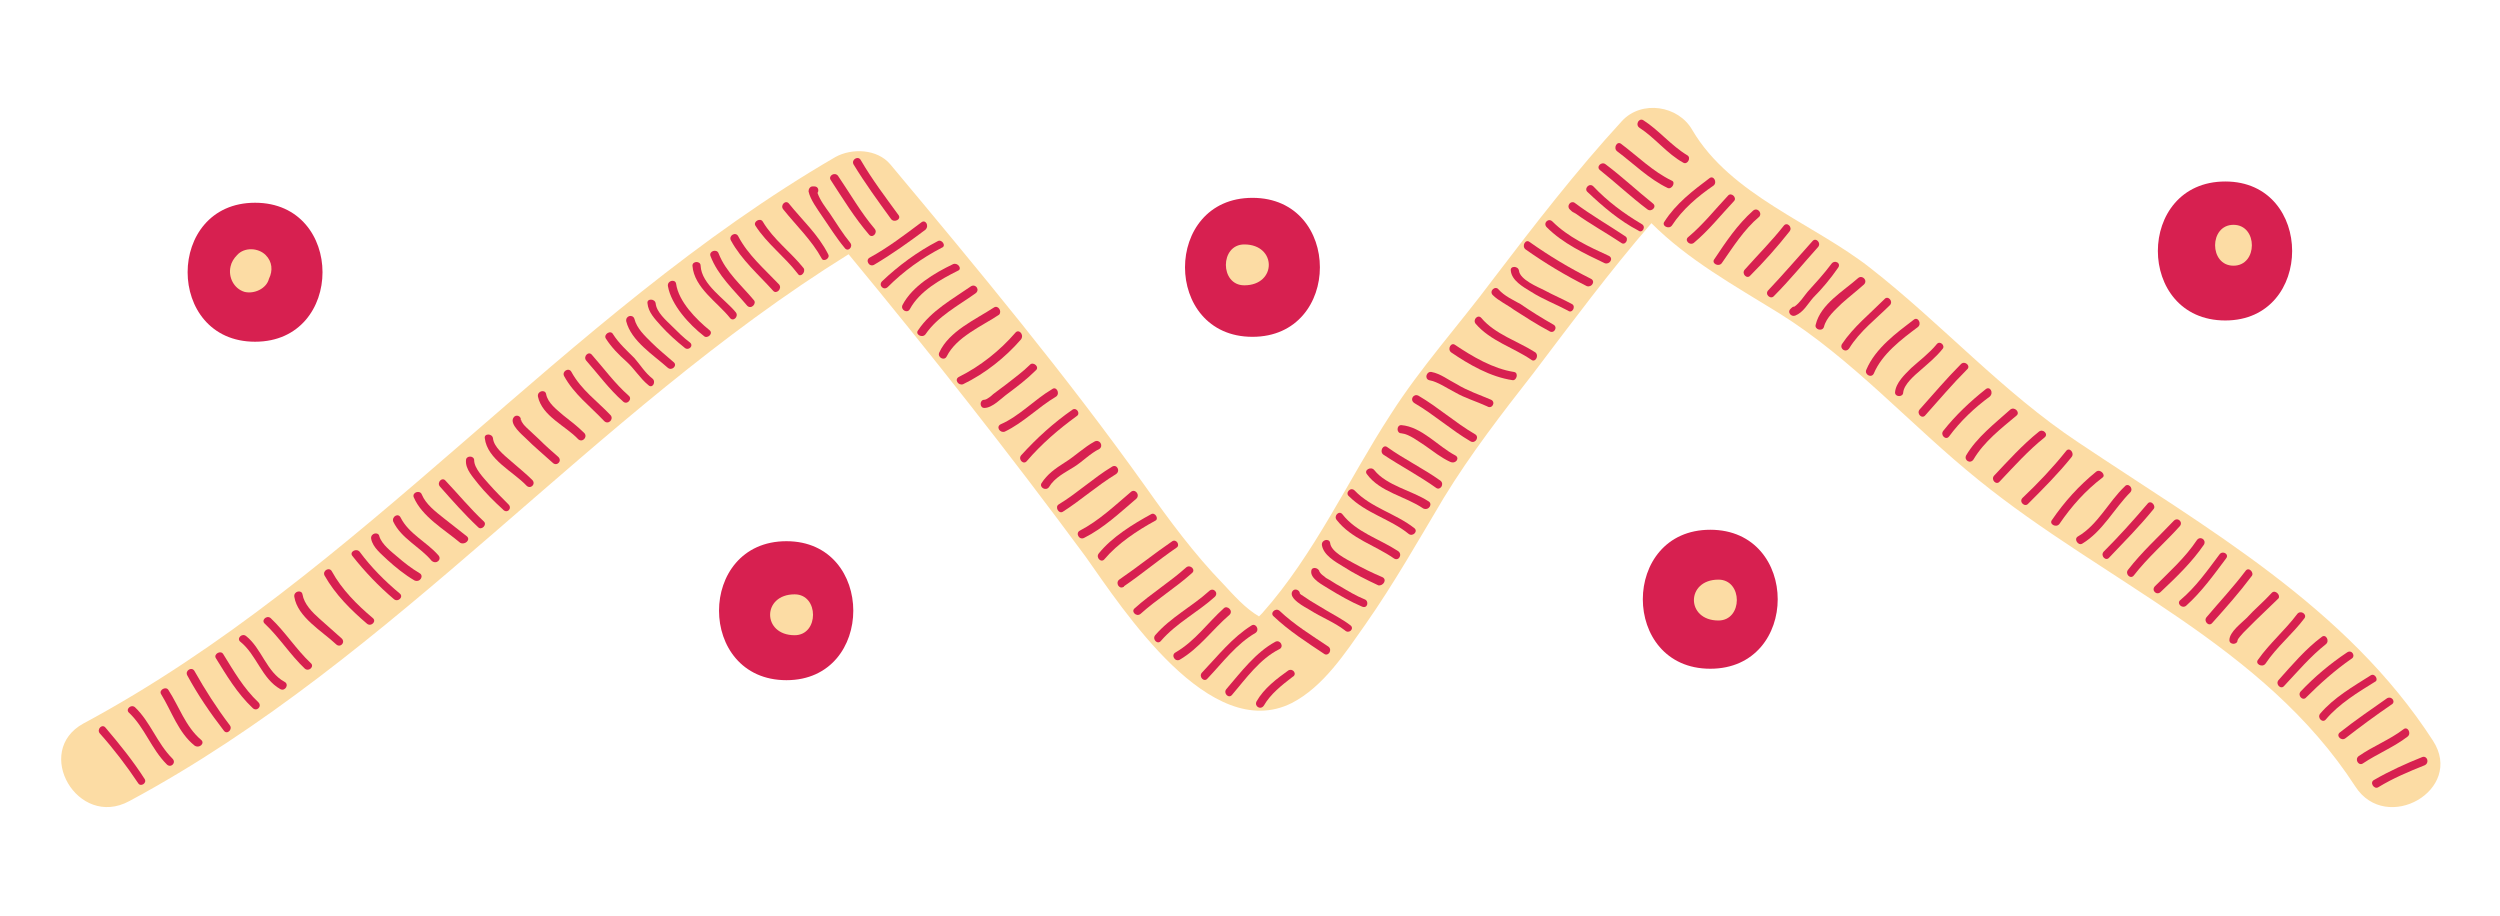
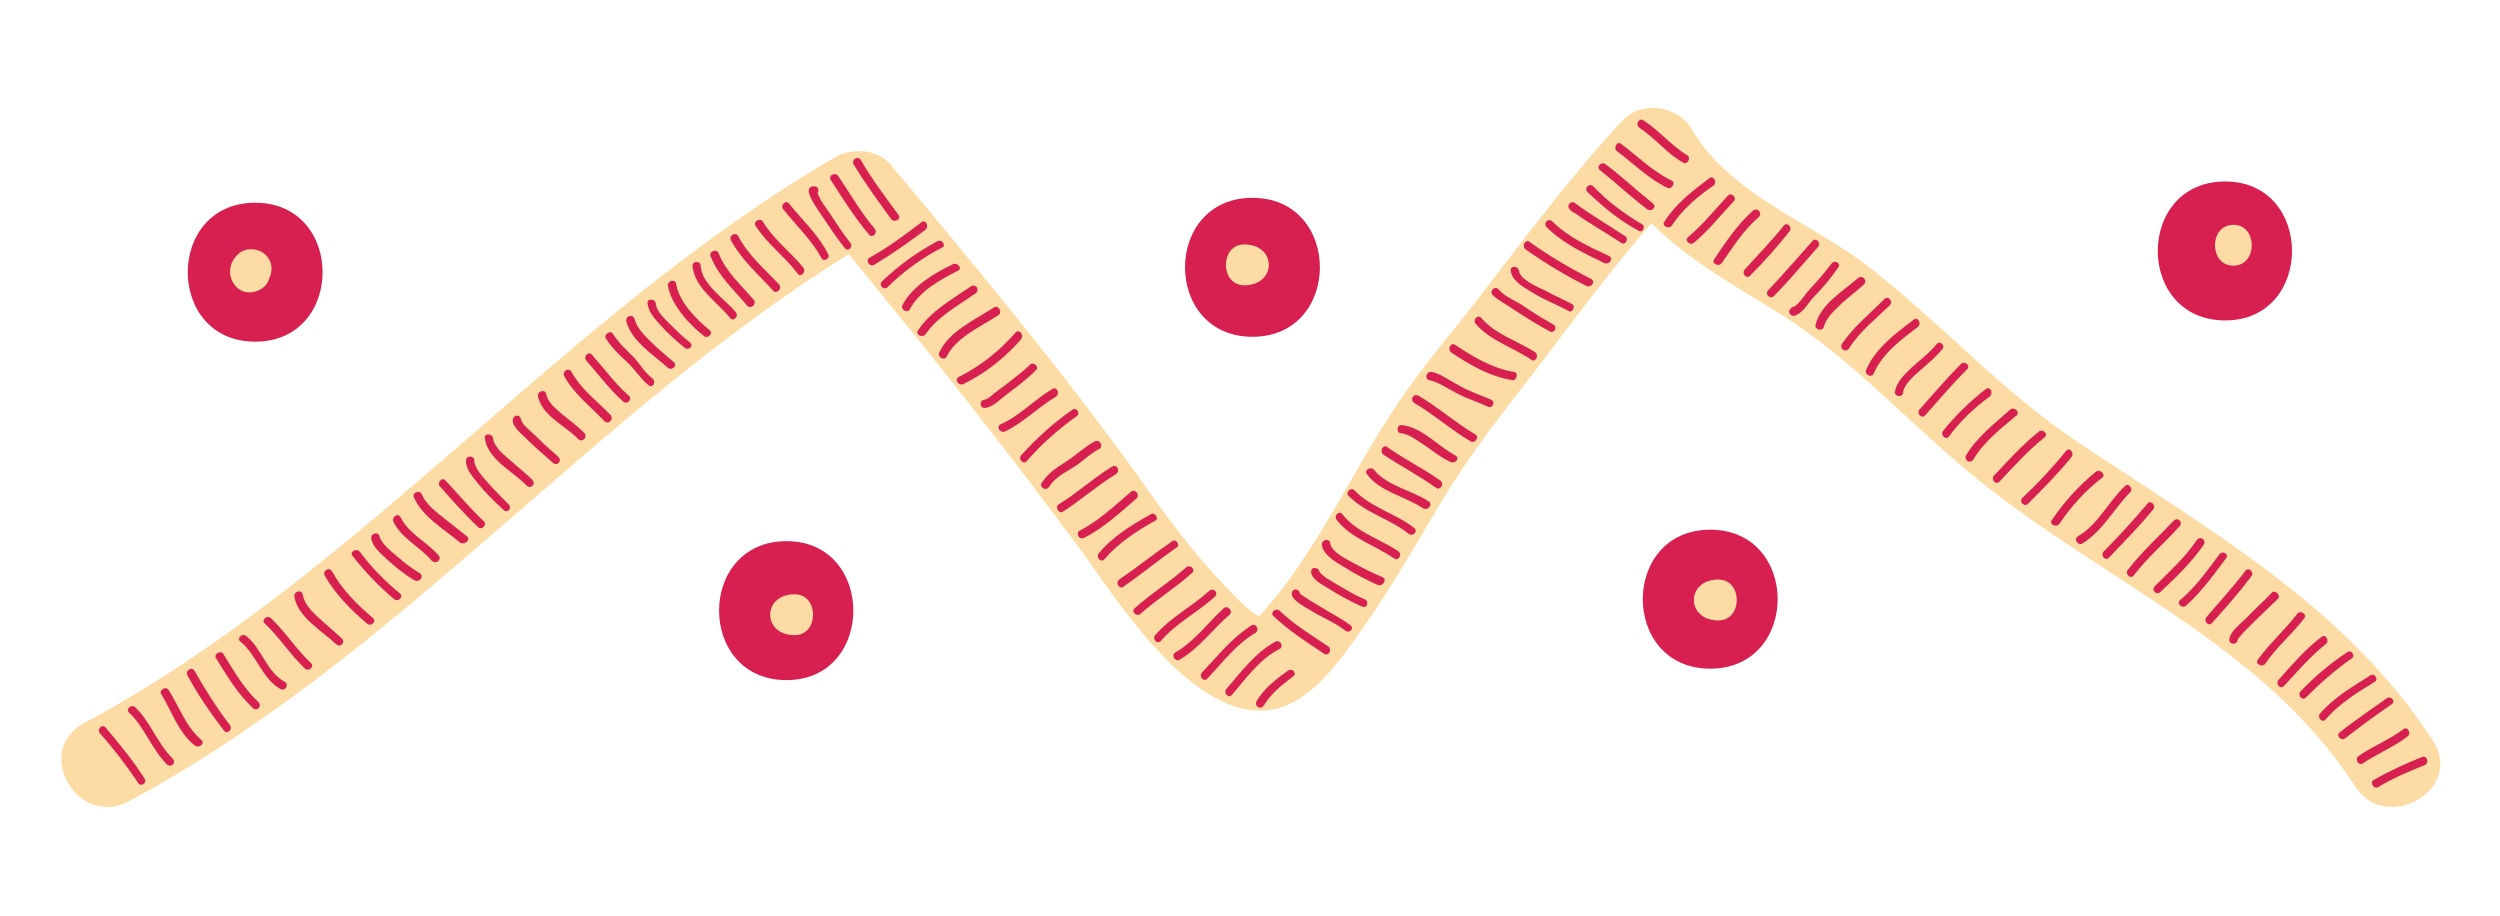
- <svg xmlns="http://www.w3.org/2000/svg" version="1.1" id="Layer_1" x="0px" y="0px" viewBox="-152 341 305.8 112" style="enable-background:new -152 341 305.8 112;" xml:space="preserve">
+ <svg xmlns="http://www.w3.org/2000/svg" version="1.1" id="Layer_1" x="0px" y="0px" width="305.834px" height="112px" viewBox="-152 341 305.8 112" style="enable-background:new -152 341 305.8 112;" xml:space="preserve">
  <style type="text/css">
	.beast-nose-16-st-0{fill:#FCDCA4;}
	.beast-nose-16-st-1{fill:#D72050;}
</style>
  <g>
    <path class="beast-nose-16-st-0" d="M145.6,431.6c-10.6-16.4-27.6-25.9-43.4-36.5c-9.2-6.1-16.7-14.5-25.4-21.3c-7-5.5-17.1-8.9-21.8-16.9   c-1.7-3-6.2-3.7-8.6-1.1c-5.6,6.1-10.7,12.7-15.8,19.4c-4.1,5.5-8.8,10.7-12.5,16.5c-5.2,8-9.3,17.1-15.7,24.3   c0.1-0.1-0.2,0.2-0.4,0.4c-1.7-1-3.1-2.6-4.4-4c-3.5-3.6-6.6-7.8-9.5-11.9c-9.7-13.6-20.5-26.6-31.2-39.4c-1.6-1.9-4.7-2-6.7-0.9   c-33.4,19.4-57.9,51-92,69.3c-6.2,3.4-0.7,12.9,5.6,9.5c32.8-17.6,56.6-47.4,88-66.9c10,12.1,19.7,24.4,29,37   C-14.6,415.6-4,432,6,427c3.9-2,6.6-6.2,9-9.6c3.5-5,6.5-10.3,9.6-15.5c3.3-5.4,7.1-10.3,11-15.3c4.7-6.2,9.3-12.4,14.4-18.3   c4.5,4.5,10.1,7.6,15.6,11c9,5.6,16.2,13.8,24.4,20.4c15.4,12.5,34.9,20.2,46.1,37.5C139.9,443.1,149.5,437.6,145.6,431.6z" />
    <path class="beast-nose-16-st-1" d="M-55.8,407.2c-11,0-11,17,0,17C-44.9,424.2-44.9,407.2-55.8,407.2z" />
    <path class="beast-nose-16-st-1" d="M57.2,405.8c-11,0-11,17,0,17S68.2,405.8,57.2,405.8z" />
    <path class="beast-nose-16-st-1" d="M1.2,365.2c-11,0-11,17,0,17S12.2,365.2,1.2,365.2z" />
    <path class="beast-nose-16-st-1" d="M-120.8,365.8c-11,0-11,17,0,17S-109.8,365.8-120.8,365.8z" />
    <path class="beast-nose-16-st-1" d="M120.2,363.2c-11,0-11,17,0,17C131.1,380.2,131.1,363.2,120.2,363.2z" />
    <path class="beast-nose-16-st-1" d="M-134.3,436.3c-1.4-2.2-3.1-4.3-4.8-6.3c-0.4-0.5-1.1,0.2-0.7,0.7c1.7,1.9,3.3,4,4.7,6.1   C-134.8,437.3-134,436.8-134.3,436.3z" />
    <path class="beast-nose-16-st-1" d="M-130.9,433.8c-1.9-1.9-2.7-4.5-4.6-6.3c-0.5-0.4-1.2,0.3-0.7,0.7c1.9,1.8,2.7,4.4,4.6,6.3   C-131.1,435-130.4,434.3-130.9,433.8z" />
    <path class="beast-nose-16-st-1" d="M-127.4,431.5c-1.9-1.6-2.7-4.1-4-6.1c-0.3-0.5-1.2,0-0.9,0.5c1.3,2.1,2.1,4.7,4.1,6.3   C-127.6,432.6-126.9,431.9-127.4,431.5z" />
    <path class="beast-nose-16-st-1" d="M-123.9,429.7c-1.6-2.1-3-4.3-4.3-6.6c-0.3-0.6-1.2-0.1-0.9,0.5c1.3,2.4,2.8,4.6,4.5,6.8   C-124.2,430.9-123.5,430.2-123.9,429.7z" />
    <path class="beast-nose-16-st-1" d="M-120.4,426.9c-1.8-1.7-3-3.8-4.3-5.9c-0.3-0.5-1.2,0-0.9,0.5c1.3,2.1,2.6,4.3,4.5,6.1   C-120.6,428.1-119.9,427.4-120.4,426.9z" />
    <path class="beast-nose-16-st-1" d="M-117.2,424.4c-2.2-1.2-2.8-4.1-4.7-5.6c-0.5-0.4-1.2,0.3-0.7,0.7c2,1.6,2.6,4.5,4.9,5.8   C-117.1,425.6-116.6,424.7-117.2,424.4z" />
    <path class="beast-nose-16-st-1" d="M-114,422.1c-1.8-1.7-3.1-3.8-4.9-5.5c-0.5-0.4-1.2,0.3-0.7,0.7c1.8,1.7,3.1,3.8,4.9,5.5   C-114.2,423.2-113.5,422.5-114,422.1z" />
    <path class="beast-nose-16-st-1" d="M-110.2,419.1c-0.9-0.8-1.8-1.6-2.7-2.4c-0.9-0.8-1.9-1.8-2.1-3c-0.1-0.6-1.1-0.4-1,0.3   c0.4,2.5,3.4,4.2,5.1,5.8C-110.4,420.3-109.7,419.6-110.2,419.1z" />
    <path class="beast-nose-16-st-1" d="M-106.4,416.6c-1.9-1.6-3.8-3.5-5-5.7c-0.3-0.6-1.2-0.1-0.9,0.5c1.3,2.3,3.2,4.2,5.2,5.9   C-106.6,417.7-105.9,417-106.4,416.6z" />
    <path class="beast-nose-16-st-1" d="M-103.1,413.6c-1.8-1.5-3.5-3.2-4.9-5.1c-0.4-0.5-1.3,0-0.9,0.5c1.5,1.9,3.2,3.7,5.1,5.3   C-103.3,414.7-102.6,414-103.1,413.6z" />
    <path class="beast-nose-16-st-1" d="M-100.7,411.1c-1-0.6-1.9-1.3-2.7-2c-0.7-0.6-1.9-1.5-2.2-2.5c-0.1-0.6-1.1-0.4-1,0.3c0.2,1.1,1.3,1.9,2,2.6   c1,0.9,2.1,1.8,3.3,2.5C-100.6,412.3-100.1,411.4-100.7,411.1z" />
    <path class="beast-nose-16-st-1" d="M-98.4,408.9c-1.4-1.6-3.6-2.6-4.6-4.6c-0.3-0.6-1.1-0.1-0.9,0.5c1,2.1,3.3,3.1,4.7,4.8   C-98.6,410.1-97.9,409.4-98.4,408.9z" />
    <path class="beast-nose-16-st-1" d="M-94.9,406.6c-0.9-0.7-1.9-1.5-2.8-2.2c-1-0.8-2.2-1.7-2.7-2.9c-0.2-0.6-1.2-0.3-1,0.3c1,2.4,3.8,4,5.7,5.6   C-95.1,407.7-94.4,407-94.9,406.6z" />
    <path class="beast-nose-16-st-1" d="M-92.8,404.8c-1.7-1.6-3.1-3.3-4.7-5c-0.4-0.5-1.1,0.2-0.7,0.7c1.5,1.7,3,3.4,4.7,5   C-93.1,405.9-92.4,405.2-92.8,404.8z" />
    <path class="beast-nose-16-st-1" d="M-89.8,402.7c-0.8-0.8-1.6-1.6-2.4-2.5c-0.6-0.7-1.8-1.9-1.8-2.9c0-0.6-1-0.6-1,0c-0.1,1.1,0.9,2.1,1.5,2.9   c0.9,1.1,1.9,2.1,3,3.1C-90,403.9-89.3,403.2-89.8,402.7z" />
    <path class="beast-nose-16-st-1" d="M-86.9,399.7c-0.8-0.8-1.7-1.5-2.6-2.3c-0.8-0.7-2.1-1.7-2.2-2.8c-0.1-0.6-1.1-0.6-1,0   c0.3,2.6,3.5,4.1,5.1,5.8C-87.1,400.9-86.4,400.2-86.9,399.7z" />
    <path class="beast-nose-16-st-1" d="M-83.7,396.9c-0.8-0.7-1.6-1.4-2.4-2.2c-0.5-0.5-1-0.9-1.5-1.4c-0.2-0.2-0.4-0.4-0.5-0.6   c-0.1-0.1-0.1-0.1-0.1-0.2c0,0,0-0.1-0.1-0.1c0.1-0.5-0.6-0.8-0.9-0.3c-0.5,0.8,1.1,2.1,1.5,2.5c1.1,1.1,2.2,2,3.3,3   C-83.9,398.1-83.2,397.4-83.7,396.9z" />
    <path class="beast-nose-16-st-1" d="M-80.5,394c-0.8-0.8-1.7-1.5-2.6-2.2c-0.8-0.7-1.9-1.5-2.1-2.6c-0.1-0.6-1.1-0.4-1,0.3   c0.5,2.4,3.4,3.6,4.9,5.2C-80.8,395.2-80.1,394.5-80.5,394z" />
    <path class="beast-nose-16-st-1" d="M-77.3,391.8c-1.6-1.7-3.6-3.1-4.8-5.3c-0.3-0.6-1.2-0.1-0.9,0.5c1.2,2.2,3.2,3.7,4.9,5.5   C-77.6,393-76.9,392.3-77.3,391.8z" />
    <path class="beast-nose-16-st-1" d="M-75.1,389.4c-1.7-1.5-3-3.3-4.5-5c-0.4-0.5-1.1,0.2-0.7,0.7c1.5,1.7,2.8,3.5,4.5,5   C-75.3,390.6-74.6,389.8-75.1,389.4z" />
    <path class="beast-nose-16-st-1" d="M-72.2,387.3c-0.9-0.7-1.5-1.7-2.2-2.5c-0.9-0.9-1.9-1.8-2.6-2.9c-0.3-0.6-1.2,0-0.9,0.5   c0.7,1.1,1.6,2,2.5,2.8c1,0.9,1.7,2.1,2.7,2.9C-72.2,388.6-71.7,387.7-72.2,387.3z" />
    <path class="beast-nose-16-st-1" d="M-69.6,385.3c-0.9-0.8-1.8-1.5-2.7-2.4c-0.8-0.8-1.8-1.7-2.1-2.9c-0.2-0.6-1.1-0.4-1,0.3   c0.6,2.4,3.3,4.1,5.1,5.7C-69.8,386.4-69.1,385.7-69.6,385.3z" />
    <path class="beast-nose-16-st-1" d="M-67.6,382.9c-0.8-0.6-1.5-1.3-2.2-2c-0.7-0.7-1.9-1.7-2-2.8c-0.1-0.6-1.1-0.6-1,0c0.1,1.1,0.9,1.9,1.6,2.7   c0.9,1,1.9,1.9,2.9,2.7C-67.8,384-67.1,383.3-67.6,382.9z" />
    <path class="beast-nose-16-st-1" d="M-65.2,381.4c-1.6-1.3-3.8-3.5-4.1-5.7c-0.1-0.6-1.1-0.4-1,0.3c0.4,2.3,2.6,4.7,4.4,6.1   C-65.5,382.5-64.7,381.8-65.2,381.4z" />
    <path class="beast-nose-16-st-1" d="M-62,379.2c-1.3-1.6-4.2-3.4-4.3-5.7c0-0.6-1-0.6-1,0c0.2,2.7,3.1,4.5,4.6,6.4   C-62.3,380.4-61.6,379.7-62,379.2z" />
    <path class="beast-nose-16-st-1" d="M-59.8,377.7c-1.5-1.8-3.4-3.4-4.3-5.7c-0.2-0.6-1.2-0.3-1,0.3c0.9,2.4,2.9,4.2,4.5,6.1   C-60.1,378.9-59.4,378.1-59.8,377.7z" />
    <path class="beast-nose-16-st-1" d="M-56.7,375.8c-1.8-1.9-3.8-3.6-5-5.9c-0.3-0.6-1.2-0.1-0.9,0.5c1.3,2.4,3.4,4.2,5.2,6.2   C-57,377-56.3,376.3-56.7,375.8z" />
    <path class="beast-nose-16-st-1" d="M-53.7,373.8c-1.6-2-3.7-3.5-5-5.7c-0.3-0.5-1.2,0-0.9,0.5c1.4,2.2,3.6,3.8,5.2,5.9   C-54.1,375-53.4,374.3-53.7,373.8z" />
    <path class="beast-nose-16-st-1" d="M-50.7,372.1c-1.2-2.4-3.2-4.2-4.8-6.2c-0.4-0.5-1.1,0.2-0.7,0.7c1.6,2,3.5,3.8,4.7,6   C-51.3,373.1-50.4,372.6-50.7,372.1z" />
    <path class="beast-nose-16-st-1" d="M-48,370.7c-0.9-1.1-1.7-2.4-2.5-3.6c-0.5-0.7-1.2-1.6-1.5-2.5c0.2-0.3,0.1-0.8-0.4-0.8c-0.1,0-0.1,0-0.2,0   c-0.3,0-0.5,0.3-0.5,0.6c0.2,1,1.1,2.2,1.7,3.1c0.9,1.3,1.7,2.6,2.7,3.8C-48.3,371.9-47.6,371.2-48,370.7z" />
    <path class="beast-nose-16-st-1" d="M-45,369c-1.7-2-3-4.3-4.5-6.5c-0.4-0.5-1.2,0-0.9,0.5c1.5,2.3,2.9,4.6,4.7,6.7C-45.3,370.2-44.6,369.5-45,369   z" />
    <path class="beast-nose-16-st-1" d="M-42.1,367.3c-1.6-2.2-3.2-4.3-4.6-6.7c-0.3-0.6-1.2-0.1-0.9,0.5c1.4,2.3,3,4.5,4.6,6.7   C-42.6,368.3-41.7,367.8-42.1,367.3z" />
    <path class="beast-nose-16-st-1" d="M-39.3,368.2c-2,1.5-4.1,3.1-6.3,4.3c-0.6,0.3-0.1,1.2,0.5,0.9c2.2-1.3,4.3-2.8,6.3-4.3   C-38.3,368.6-38.8,367.8-39.3,368.2z" />
    <path class="beast-nose-16-st-1" d="M-37.3,370.5c-2.5,1.3-4.8,3-6.8,4.9c-0.5,0.5,0.2,1.2,0.7,0.7c1.9-1.9,4.1-3.5,6.6-4.8   C-36.2,371.1-36.8,370.2-37.3,370.5z" />
    <path class="beast-nose-16-st-1" d="M-35.4,373.3c-2.3,1.1-5,2.7-6.2,5c-0.3,0.6,0.6,1.1,0.9,0.5c1.2-2.2,3.7-3.6,5.9-4.7   C-34.3,373.9-34.8,373.1-35.4,373.3z" />
    <path class="beast-nose-16-st-1" d="M-33.2,376c-2.3,1.6-4.9,3-6.5,5.4c-0.4,0.5,0.5,1,0.9,0.5c1.5-2.2,4-3.5,6.1-5   C-32.1,376.5-32.6,375.7-33.2,376z" />
    <path class="beast-nose-16-st-1" d="M-30.4,378.6c-2.3,1.5-5.5,2.9-6.7,5.5c-0.3,0.6,0.6,1.1,0.9,0.5c1.2-2.4,4.3-3.7,6.4-5.1   C-29.4,379.1-29.9,378.3-30.4,378.6z" />
    <path class="beast-nose-16-st-1" d="M-27.8,381.7c-1.9,2.2-4.3,4.1-6.9,5.4c-0.6,0.3-0.1,1.1,0.5,0.9c2.7-1.3,5.2-3.3,7.1-5.5   C-26.7,381.9-27.4,381.2-27.8,381.7z" />
    <path class="beast-nose-16-st-1" d="M-26,385.6c-0.9,0.9-1.9,1.6-2.9,2.4c-0.5,0.4-1.1,0.8-1.6,1.2c-0.2,0.2-0.8,0.7-1.1,0.7c-0.6,0-0.6,1,0,1   c1,0,2.1-1.2,2.8-1.7c1.2-0.9,2.4-1.8,3.5-2.9C-24.8,385.9-25.6,385.2-26,385.6z" />
    <path class="beast-nose-16-st-1" d="M-23.3,388.6c-2.2,1.3-4,3.3-6.3,4.3c-0.6,0.3-0.1,1.1,0.5,0.9c2.3-1.1,4.1-3,6.3-4.3   C-22.3,389.1-22.8,388.2-23.3,388.6z" />
    <path class="beast-nose-16-st-1" d="M-20.8,391.1c-2.3,1.6-4.4,3.5-6.3,5.6c-0.4,0.5,0.3,1.2,0.7,0.7c1.8-2.1,3.9-3.9,6.1-5.5   C-19.8,391.6-20.3,390.8-20.8,391.1z" />
    <path class="beast-nose-16-st-1" d="M-18.1,395c-1.3,0.7-2.4,1.8-3.7,2.6c-1.1,0.7-2.1,1.4-2.8,2.5c-0.3,0.5,0.5,1,0.9,0.5c0.7-1.2,2-1.8,3.1-2.5   c1.1-0.7,1.9-1.6,3.1-2.2C-17,395.5-17.5,394.7-18.1,395z" />
    <path class="beast-nose-16-st-1" d="M-16,398.1c-2.3,1.4-4.2,3.2-6.5,4.6c-0.5,0.3,0,1.2,0.5,0.9c2.2-1.4,4.2-3.2,6.5-4.6   C-14.9,398.6-15.4,397.7-16,398.1z" />
    <path class="beast-nose-16-st-1" d="M-13.7,401.2c-2,1.7-3.9,3.5-6.2,4.7c-0.6,0.3-0.1,1.2,0.5,0.9c2.4-1.2,4.4-3.1,6.4-4.8   C-12.5,401.5-13.2,400.7-13.7,401.2z" />
    <path class="beast-nose-16-st-1" d="M-11.2,403.9c-2.2,1.2-4.8,2.8-6.4,4.8c-0.4,0.5,0.3,1.2,0.7,0.7c1.6-1.9,4-3.5,6.2-4.7   C-10.2,404.5-10.7,403.6-11.2,403.9z" />
    <path class="beast-nose-16-st-1" d="M-8.6,407.2c-2.2,1.5-4.3,3.2-6.5,4.7c-0.5,0.4,0,1.2,0.5,0.9c0,0,0.1,0,0.1-0.1l0,0c2.2-1.5,4.2-3.2,6.4-4.7   C-7.6,407.7-8.1,406.9-8.6,407.2z" />
    <path class="beast-nose-16-st-1" d="M-6.9,410.4c-2,1.8-4.3,3.2-6.3,5c-0.5,0.4,0.2,1.1,0.7,0.7c2-1.8,4.3-3.2,6.3-5C-5.7,410.7-6.4,410-6.9,410.4   z" />
    <path class="beast-nose-16-st-1" d="M-4.1,413.3c-2.1,1.9-4.7,3.2-6.6,5.4c-0.4,0.5,0.3,1.2,0.7,0.7c1.9-2.2,4.5-3.5,6.6-5.4   C-2.9,413.5-3.6,412.8-4.1,413.3z" />
    <path class="beast-nose-16-st-1" d="M-2.3,415.4c-2,1.8-3.5,4-5.9,5.4c-0.6,0.3-0.1,1.2,0.5,0.9c2.4-1.4,4-3.7,6.1-5.5   C-1.1,415.7-1.9,415-2.3,415.4z" />
    <path class="beast-nose-16-st-1" d="M1.1,417.5c-2.4,1.5-4.1,3.7-6.1,5.8c-0.4,0.5,0.3,1.2,0.7,0.7c1.9-2,3.5-4.2,5.9-5.6   C2.1,418,1.6,417.2,1.1,417.5z" />
    <path class="beast-nose-16-st-1" d="M4,419.5c-2.4,1.3-4.2,3.7-6,5.8c-0.4,0.5,0.3,1.2,0.7,0.7c1.7-2,3.4-4.4,5.8-5.6C5.1,420.1,4.6,419.2,4,419.5   z" />
    <path class="beast-nose-16-st-1" d="M5.6,423c-1.4,1-3,2.2-3.9,3.8c-0.3,0.6,0.5,1.1,0.9,0.5c0.8-1.4,2.2-2.5,3.5-3.5C6.7,423.5,6.2,422.7,5.6,423   z" />
    <path class="beast-nose-16-st-1" d="M10.5,420.1c-2.1-1.4-4.2-2.7-6-4.4c-0.5-0.4-1.2,0.3-0.7,0.7c1.9,1.8,4.1,3.2,6.2,4.6   C10.5,421.3,11,420.5,10.5,420.1z" />
    <path class="beast-nose-16-st-1" d="M13.2,417.5c-0.9-0.7-1.9-1.2-2.9-1.8c-0.7-0.4-1.3-0.8-2-1.2c-0.3-0.2-0.6-0.4-0.9-0.6   c-0.1-0.1-0.2-0.1-0.3-0.2c-0.1-0.1-0.1-0.1-0.1-0.1c0-0.4-0.6-0.7-0.9-0.3c-0.6,0.9,1.6,2,2.1,2.3c1.4,0.9,3,1.5,4.3,2.5   C13,418.6,13.7,417.9,13.2,417.5z" />
    <path class="beast-nose-16-st-1" d="M14.9,414.3c-1-0.4-2-1-3-1.6c-0.6-0.3-1.1-0.7-1.7-1c-0.2-0.2-0.4-0.3-0.6-0.5c-0.2-0.2-0.2-0.4-0.2-0.1   c0.1-0.6-0.9-0.9-1-0.3c-0.2,1,1.5,1.8,2.1,2.2c1.3,0.8,2.7,1.6,4.1,2.2C15.3,415.5,15.5,414.5,14.9,414.3z" />
    <path class="beast-nose-16-st-1" d="M17.1,411.6c-1.2-0.5-2.4-1.1-3.5-1.7c-0.9-0.5-2.8-1.4-2.9-2.5c-0.1-0.6-1.1-0.4-1,0.3c0.2,1.2,1.6,2,2.6,2.6   c1.4,0.9,2.8,1.6,4.3,2.3C17.2,412.7,17.7,411.9,17.1,411.6z" />
    <path class="beast-nose-16-st-1" d="M19,408.4c-2.3-1.5-5.1-2.3-6.8-4.5c-0.4-0.5-1.1,0.2-0.7,0.7c1.8,2.3,4.7,3.1,7,4.7   C19.1,409.7,19.6,408.8,19,408.4z" />
    <path class="beast-nose-16-st-1" d="M21,405.6c-2.3-1.8-5.3-2.5-7.3-4.6c-0.5-0.5-1.2,0.3-0.7,0.7c2.1,2.1,5.1,2.8,7.3,4.6   C20.8,406.7,21.5,406,21,405.6z" />
    <path class="beast-nose-16-st-1" d="M22.7,402.3c-2-1.3-5.1-1.9-6.6-3.8c-0.4-0.5-1.3,0-0.9,0.5c1.6,2.2,4.7,2.7,6.9,4.2   C22.8,403.5,23.3,402.6,22.7,402.3z" />
    <path class="beast-nose-16-st-1" d="M24.2,399.8c-2.1-1.5-4.4-2.6-6.5-4.1c-0.5-0.4-1,0.5-0.5,0.9c2.1,1.4,4.4,2.6,6.5,4.1   C24.2,401,24.7,400.2,24.2,399.8z" />
    <path class="beast-nose-16-st-1" d="M26,396.7c-2.1-1.1-4.1-3.5-6.6-3.7c-0.6,0-0.6,1,0,1c1,0.1,2.1,1,2.9,1.5c1,0.7,2,1.5,3.1,2   C26.1,397.8,26.6,397,26,396.7z" />
    <path class="beast-nose-16-st-1" d="M28.4,394.1c-2.4-1.4-4.5-3.3-6.9-4.7c-0.6-0.3-1.1,0.5-0.5,0.9c2.4,1.4,4.5,3.3,6.9,4.7   C28.5,395.3,29,394.4,28.4,394.1z" />
    <path class="beast-nose-16-st-1" d="M30.4,389.9c-1.4-0.6-2.9-1.1-4.2-1.9c-1-0.5-2-1.3-3.1-1.5c-0.6-0.1-0.9,0.8-0.3,1c1.1,0.2,2.2,1,3.2,1.5   c1.2,0.7,2.6,1.1,3.9,1.7C30.5,391.1,31,390.2,30.4,389.9z" />
    <path class="beast-nose-16-st-1" d="M33.2,386.5c-2.6-0.4-5.1-1.9-7.2-3.3c-0.5-0.4-1,0.5-0.5,0.9c2.2,1.5,4.8,3,7.5,3.4   C33.5,387.6,33.8,386.6,33.2,386.5z" />
    <path class="beast-nose-16-st-1" d="M35.8,384.1c-2.2-1.4-4.9-2.2-6.6-4.2c-0.4-0.5-1.1,0.2-0.7,0.7c1.8,2.1,4.6,2.9,6.8,4.4   C35.8,385.4,36.3,384.5,35.8,384.1z" />
    <path class="beast-nose-16-st-1" d="M38,380.7c-1.4-0.8-2.7-1.6-4-2.5c-0.9-0.5-2-1-2.7-1.8c-0.4-0.5-1.2,0.2-0.7,0.7c0.7,0.7,1.8,1.2,2.6,1.8   c1.4,0.9,2.8,1.8,4.3,2.6C38.1,381.9,38.6,381,38,380.7z" />
    <path class="beast-nose-16-st-1" d="M40.3,378.2c-1.1-0.6-2.3-1.1-3.4-1.7c-0.8-0.4-3-1.3-3.1-2.4c-0.1-0.6-1.1-0.6-1,0c0.1,1.2,1.5,2,2.5,2.6   c1.4,0.9,3,1.5,4.5,2.3C40.3,379.4,40.8,378.5,40.3,378.2z" />
    <path class="beast-nose-16-st-1" d="M42.6,375.1c-2.6-1.3-5.1-2.8-7.5-4.5c-0.5-0.4-1,0.5-0.5,0.9c2.4,1.7,4.9,3.2,7.5,4.5   C42.7,376.2,43.2,375.4,42.6,375.1z" />
    <path class="beast-nose-16-st-1" d="M44.8,372.3c-2.4-1.1-5-2.3-6.9-4.2c-0.5-0.5-1.2,0.2-0.7,0.7c2,2,4.6,3.2,7.1,4.4   C44.9,373.4,45.4,372.6,44.8,372.3z" />
    <path class="beast-nose-16-st-1" d="M46.8,369.9c-2.1-1.4-4.2-2.6-6.2-4.1c-0.5-0.3-1,0.4-0.6,0.8c0.2,0.2,0.3,0.3,0.5,0.4c0.1,0,0.1,0.1,0.2,0.1   c1.8,1.3,3.8,2.4,5.6,3.6C46.8,371.1,47.3,370.2,46.8,369.9z" />
    <path class="beast-nose-16-st-1" d="M48.8,368.4c-2.2-1.3-4.2-2.8-5.9-4.6c-0.5-0.5-1.2,0.3-0.7,0.7c1.9,1.8,3.9,3.5,6.2,4.7   C48.9,369.6,49.4,368.7,48.8,368.4z" />
    <path class="beast-nose-16-st-1" d="M50.2,365.9c-2-1.6-3.8-3.3-5.8-4.8c-0.5-0.4-1.2,0.3-0.7,0.7c2,1.6,3.8,3.3,5.8,4.8   C50,367,50.7,366.3,50.2,365.9z" />
    <path class="beast-nose-16-st-1" d="M52.5,363.1c-2.3-1.1-4.2-3-6.2-4.5c-0.5-0.4-1,0.5-0.5,0.9c2,1.5,3.9,3.4,6.2,4.5   C52.5,364.2,53,363.3,52.5,363.1z" />
    <path class="beast-nose-16-st-1" d="M54.4,360c-2-1.2-3.5-3.1-5.4-4.3c-0.5-0.3-1,0.5-0.5,0.9c2,1.3,3.4,3.2,5.4,4.3   C54.4,361.2,54.9,360.3,54.4,360z" />
    <path class="beast-nose-16-st-1" d="M57.1,362.8c-2,1.5-4.1,3.1-5.5,5.3c-0.4,0.5,0.5,1,0.9,0.5c1.3-2,3.2-3.6,5.1-4.9   C58.1,363.3,57.6,362.4,57.1,362.8z" />
    <path class="beast-nose-16-st-1" d="M59.4,364.9c-1.6,1.7-3.1,3.6-4.9,5.1c-0.5,0.4,0.2,1.1,0.7,0.7c1.8-1.5,3.3-3.4,4.9-5.1   C60.5,365.2,59.8,364.5,59.4,364.9z" />
    <path class="beast-nose-16-st-1" d="M62.4,366.8c-1.9,1.7-3.3,3.8-4.7,5.9c-0.4,0.5,0.5,1,0.9,0.5c1.4-2,2.7-4.1,4.6-5.7   C63.6,367,62.9,366.3,62.4,366.8z" />
    <path class="beast-nose-16-st-1" d="M66.2,368.6c-1.5,1.9-3.2,3.6-4.8,5.4c-0.4,0.5,0.3,1.2,0.7,0.7c1.7-1.7,3.3-3.5,4.8-5.4   C67.3,368.8,66.6,368.1,66.2,368.6z" />
    <path class="beast-nose-16-st-1" d="M69.7,370.5c-1.8,2-3.6,4.1-5.4,6c-0.5,0.5,0.3,1.2,0.7,0.7c1.9-1.9,3.6-4,5.4-6   C70.8,370.7,70.1,370,69.7,370.5z" />
    <path class="beast-nose-16-st-1" d="M72,373.3c-0.9,1.2-1.9,2.3-2.9,3.4c-0.5,0.6-0.9,1.3-1.6,1.8c-0.2,0-0.3,0.1-0.4,0.2c0,0-0.1,0.1-0.1,0.1   c-0.4,0.4,0.1,1,0.6,0.8c1-0.4,1.5-1.4,2.2-2.2c1.1-1.1,2.1-2.3,3-3.6C73.3,373.2,72.4,372.7,72,373.3z" />
    <path class="beast-nose-16-st-1" d="M75.3,375c-1.8,1.6-4.6,3.2-5.2,5.7c-0.2,0.6,0.8,0.9,1,0.3c0.3-1.2,1.4-2.1,2.2-2.9c0.9-0.8,1.8-1.5,2.7-2.3   C76.5,375.3,75.8,374.6,75.3,375z" />
    <path class="beast-nose-16-st-1" d="M78.5,377.6c-1.8,1.8-3.8,3.4-5.2,5.5c-0.3,0.6,0.5,1.1,0.9,0.5c1.3-2.1,3.3-3.6,5-5.3   C79.6,377.8,78.9,377.1,78.5,377.6z" />
    <path class="beast-nose-16-st-1" d="M82.1,380.1c-2.1,1.6-4.7,3.5-5.8,6.1c-0.3,0.6,0.6,1.1,0.9,0.5c1-2.4,3.4-4.2,5.4-5.7   C83.1,380.6,82.6,379.7,82.1,380.1z" />
    <path class="beast-nose-16-st-1" d="M84.9,383.1c-0.9,1.1-2.1,2-3.1,2.9c-0.8,0.8-1.9,1.8-2,3c0,0.6,1,0.6,1,0c0.1-1,1.4-2.1,2.1-2.7   c0.9-0.8,1.9-1.6,2.7-2.6C86,383.3,85.3,382.6,84.9,383.1z" />
    <path class="beast-nose-16-st-1" d="M87.9,385.5c-1.8,1.8-3.4,3.7-5.1,5.6c-0.4,0.5,0.3,1.2,0.7,0.7c1.7-1.9,3.3-3.8,5.1-5.6   C89.1,385.8,88.4,385.1,87.9,385.5z" />
    <path class="beast-nose-16-st-1" d="M90.9,388.6c-1.9,1.5-3.7,3.2-5.2,5.1c-0.4,0.5,0.3,1.2,0.7,0.7c1.4-1.9,3.1-3.5,5-4.9   C91.9,389,91.4,388.2,90.9,388.6z" />
    <path class="beast-nose-16-st-1" d="M93.9,391.1c-1.9,1.7-4.1,3.4-5.4,5.6c-0.3,0.6,0.5,1.1,0.9,0.5c1.3-2.2,3.4-3.8,5.3-5.4   C95.1,391.4,94.4,390.7,93.9,391.1z" />
    <path class="beast-nose-16-st-1" d="M97.4,393.8c-2,1.6-3.8,3.6-5.5,5.4c-0.4,0.5,0.3,1.2,0.7,0.7c1.8-1.9,3.5-3.8,5.5-5.4   C98.6,394.1,97.9,393.4,97.4,393.8z" />
    <path class="beast-nose-16-st-1" d="M100.7,396.2c-1.6,2-3.4,3.9-5.3,5.7c-0.5,0.5,0.3,1.2,0.7,0.7c1.8-1.8,3.7-3.7,5.3-5.7   C101.8,396.4,101.1,395.6,100.7,396.2z" />
    <path class="beast-nose-16-st-1" d="M104.4,398.7c-2.1,1.7-3.9,3.7-5.4,5.9c-0.4,0.5,0.5,1,0.9,0.5c1.5-2.2,3.2-4.1,5.3-5.7   C105.6,399.1,104.9,398.3,104.4,398.7z" />
    <path class="beast-nose-16-st-1" d="M107.9,400.5c-2,1.9-3.3,4.7-5.7,6.1c-0.6,0.3,0,1.2,0.5,0.9c2.5-1.5,3.9-4.3,5.9-6.3   C109,400.7,108.3,400,107.9,400.5z" />
    <path class="beast-nose-16-st-1" d="M110.7,402.6c-1.7,2-3.5,4-5.4,5.9c-0.4,0.5,0.3,1.2,0.7,0.7c1.8-1.9,3.7-3.8,5.4-5.9   C111.8,402.9,111.1,402.1,110.7,402.6z" />
    <path class="beast-nose-16-st-1" d="M113.9,404.7c-1.9,2-3.9,3.8-5.6,6c-0.4,0.5,0.3,1.2,0.7,0.7c1.7-2.2,3.8-4,5.6-6   C115.1,404.9,114.4,404.2,113.9,404.7z" />
    <path class="beast-nose-16-st-1" d="M116.7,407.1c-1.4,2.1-3.3,3.8-5.1,5.6c-0.5,0.5,0.2,1.2,0.7,0.7c1.9-1.8,3.8-3.6,5.3-5.8   C117.9,407,117.1,406.5,116.7,407.1z" />
    <path class="beast-nose-16-st-1" d="M119.5,408.8c-1.5,2-2.9,4-4.8,5.6c-0.5,0.4,0.2,1.1,0.7,0.7c1.9-1.7,3.4-3.8,4.9-5.8   C120.7,408.8,119.9,408.3,119.5,408.8z" />
    <path class="beast-nose-16-st-1" d="M122.7,410.8c-1.5,2-3.2,3.8-4.8,5.7c-0.4,0.5,0.3,1.2,0.7,0.7c1.7-1.9,3.3-3.7,4.8-5.7   C123.8,411.1,123.1,410.3,122.7,410.8z" />
    <path class="beast-nose-16-st-1" d="M125.9,413.5c-1,1.1-2.1,2-3.1,3.1c-0.6,0.6-2.1,1.7-2.1,2.7c0,0.6,1,0.6,1,0c0-0.1,0.5-0.7,0.7-0.9   c0.5-0.5,1-1,1.5-1.5c0.9-0.9,1.9-1.8,2.8-2.7C127,413.8,126.3,413.1,125.9,413.5z" />
    <path class="beast-nose-16-st-1" d="M129,416.1c-1.5,2-3.4,3.6-4.8,5.6c-0.4,0.5,0.5,1,0.9,0.5c1.4-2.1,3.3-3.6,4.8-5.6   C130.2,416.1,129.4,415.6,129,416.1z" />
    <path class="beast-nose-16-st-1" d="M132,418.9c-2,1.5-3.6,3.4-5.3,5.3c-0.4,0.5,0.3,1.2,0.7,0.7c1.6-1.7,3.2-3.6,5.1-5.1   C133,419.4,132.5,418.5,132,418.9z" />
    <path class="beast-nose-16-st-1" d="M135.1,420.8c-2.1,1.4-4,3-5.7,4.8c-0.4,0.5,0.3,1.2,0.7,0.7c1.7-1.7,3.5-3.3,5.5-4.7   C136.2,421.3,135.7,420.4,135.1,420.8z" />
    <path class="beast-nose-16-st-1" d="M138,423.6c-2.2,1.4-4.5,2.7-6.2,4.7c-0.4,0.5,0.3,1.2,0.7,0.7c1.6-1.9,3.9-3.3,6-4.6   C139,424.2,138.5,423.3,138,423.6z" />
    <path class="beast-nose-16-st-1" d="M140,426.4c-2,1.4-3.9,2.7-5.8,4.2c-0.5,0.4,0.2,1.1,0.7,0.7c1.8-1.4,3.7-2.8,5.6-4.1   C141.1,426.9,140.6,426.1,140,426.4z" />
    <path class="beast-nose-16-st-1" d="M142,430.2c-1.7,1.3-3.8,2.1-5.5,3.3c-0.5,0.4,0,1.2,0.5,0.9c1.8-1.2,3.8-2,5.5-3.3   C143,430.7,142.5,429.8,142,430.2z" />
    <path class="beast-nose-16-st-1" d="M144.3,433.6c-2,0.8-4,1.7-5.9,2.8c-0.6,0.3,0,1.2,0.5,0.9c1.8-1.1,3.7-1.9,5.7-2.7   C145.2,434.3,144.9,433.4,144.3,433.6z" />
    <path class="beast-nose-16-st-0" d="M-119.5,372.2c-0.9-0.9-2.6-1-3.5,0c-0.4,0.4-0.7,0.9-0.8,1.4c-0.3,1.3,0.4,2.7,1.7,3.1c1.2,0.3,2.7-0.4,3-1.6   C-118.6,374.1-118.7,373-119.5,372.2z" />
    <path class="beast-nose-16-st-0" d="M-54.8,413.7c-4,0-4,5,0,5C-51.8,418.7-51.8,413.7-54.8,413.7z" />
    <path class="beast-nose-16-st-0" d="M0.2,370.9c-3,0-3,5,0,5C4.2,375.9,4.2,370.9,0.2,370.9z" />
    <path class="beast-nose-16-st-0" d="M58.2,411.9c-4,0-4,5,0,5C61.2,416.9,61.2,411.9,58.2,411.9z" />
    <path class="beast-nose-16-st-0" d="M121.2,368.5c-3,0-3,5,0,5S124.2,368.5,121.2,368.5z" />
  </g>
</svg>
